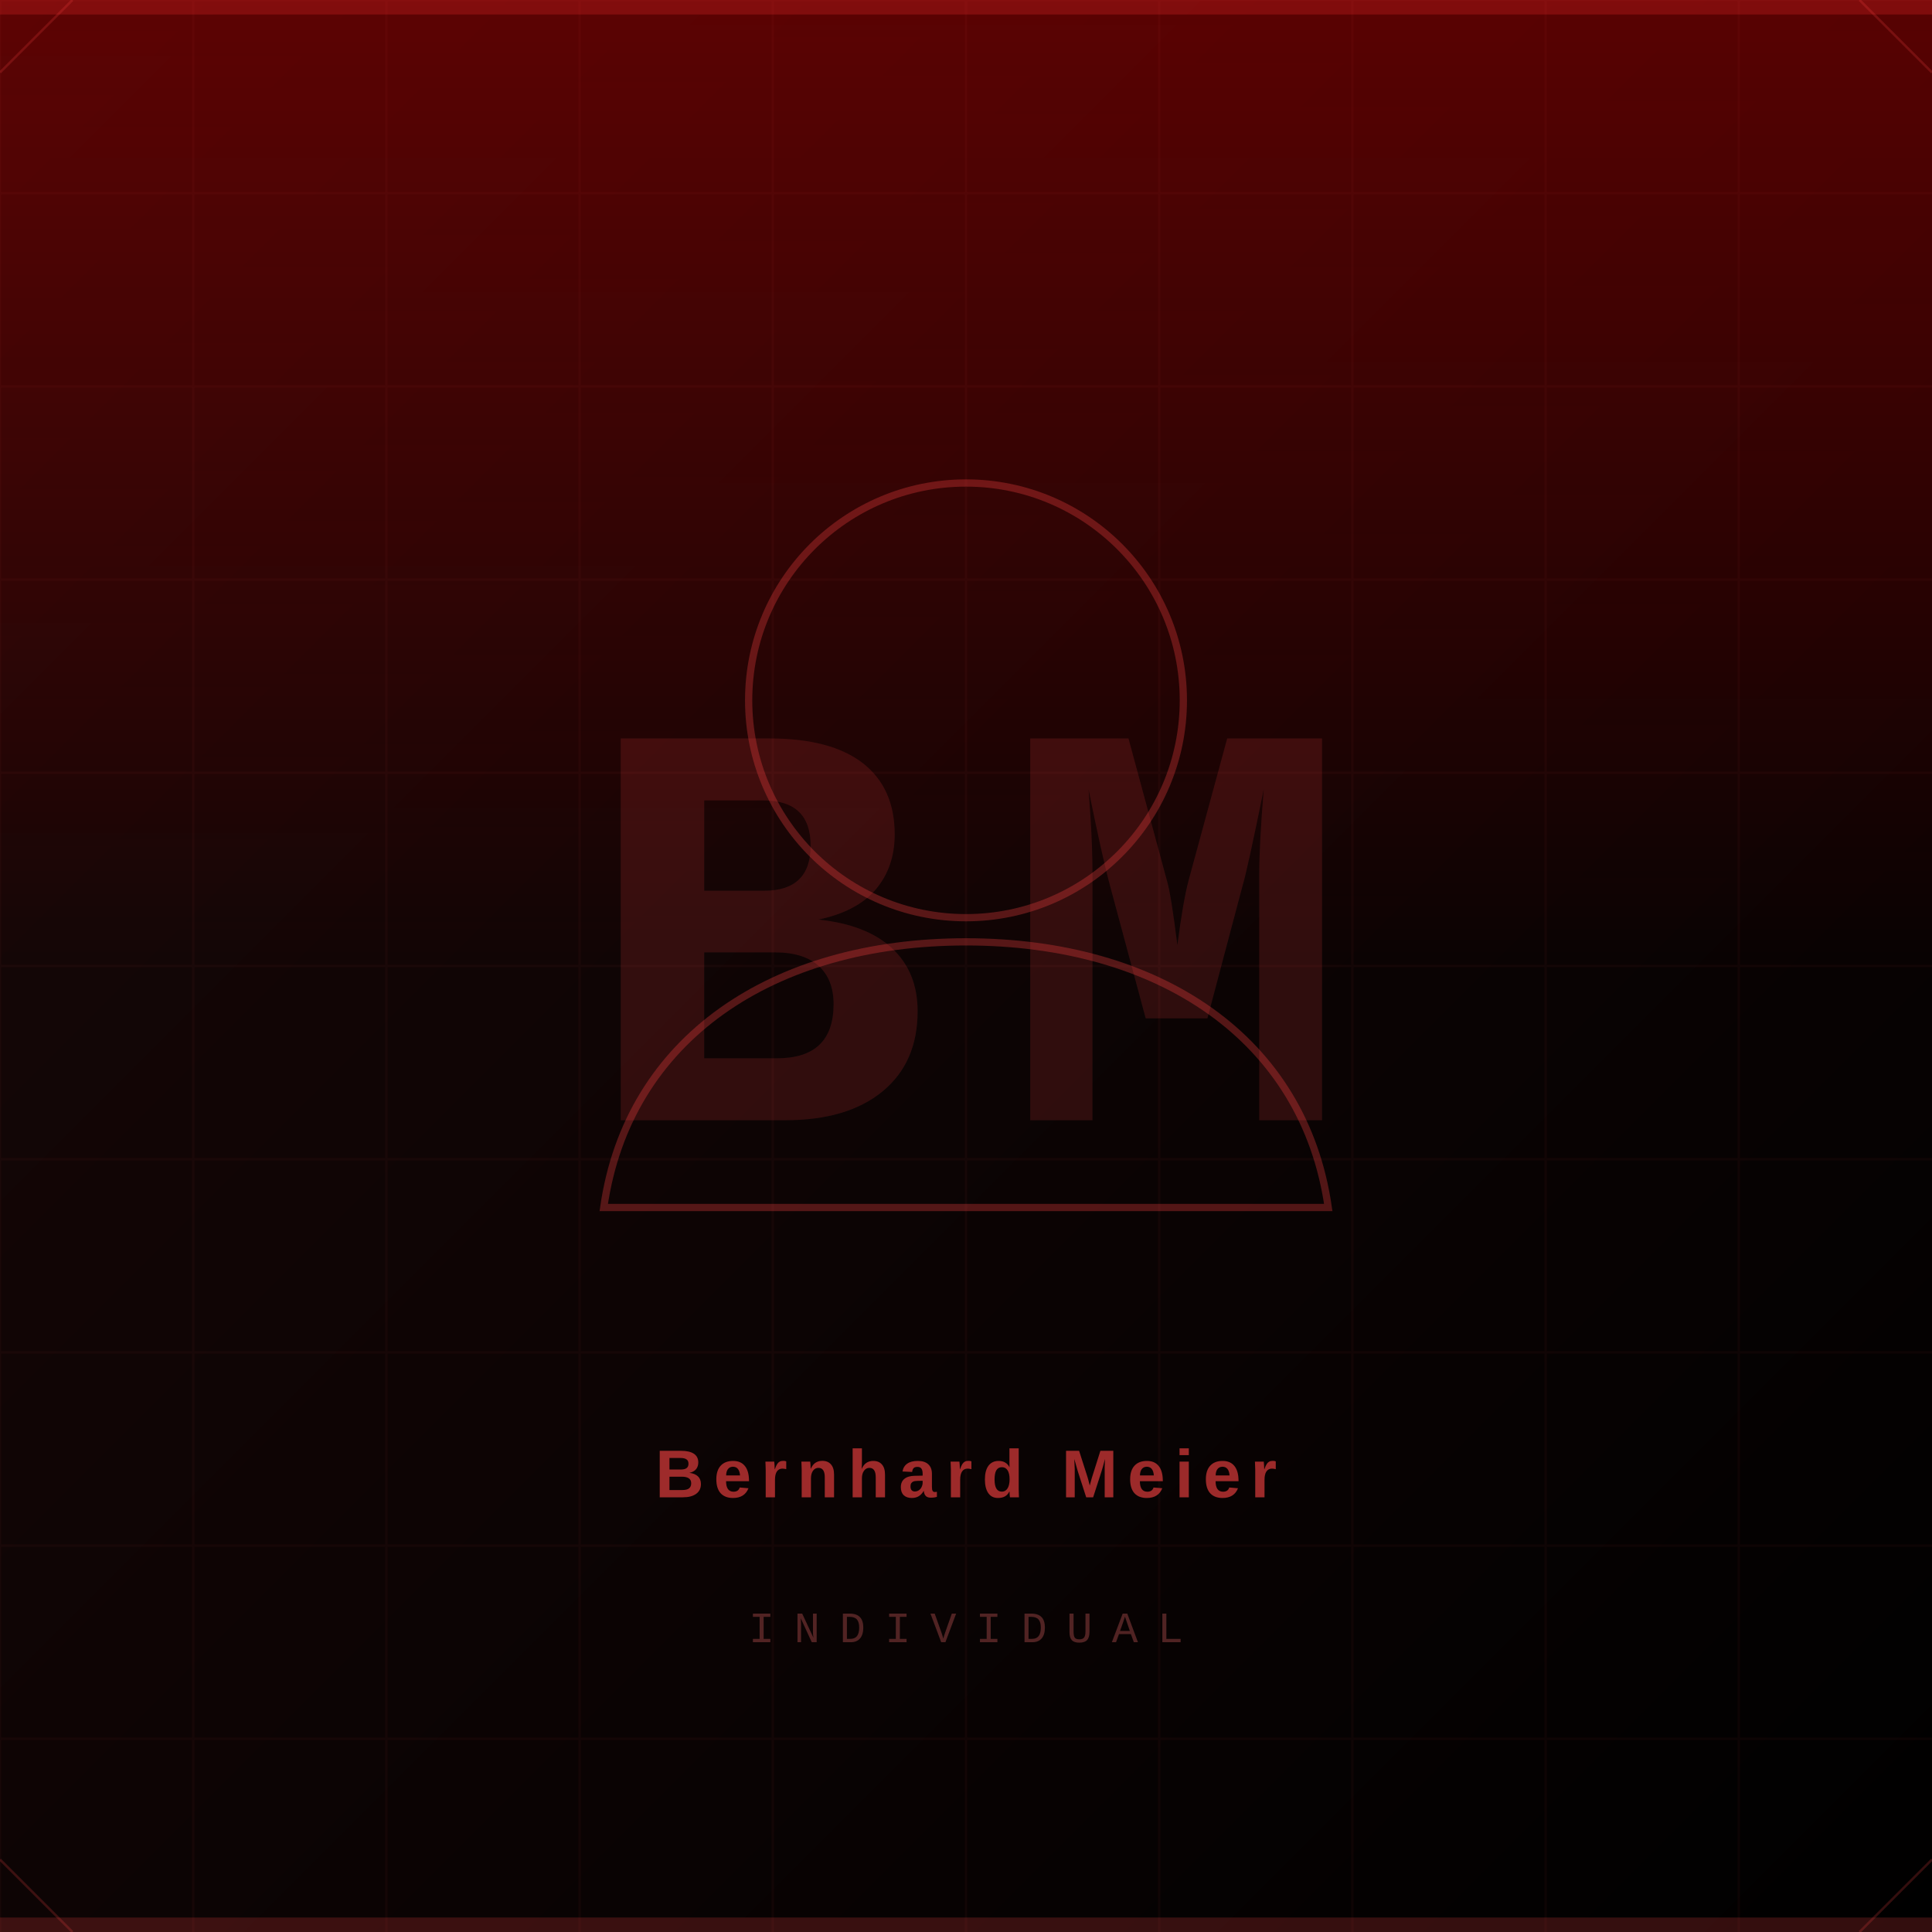
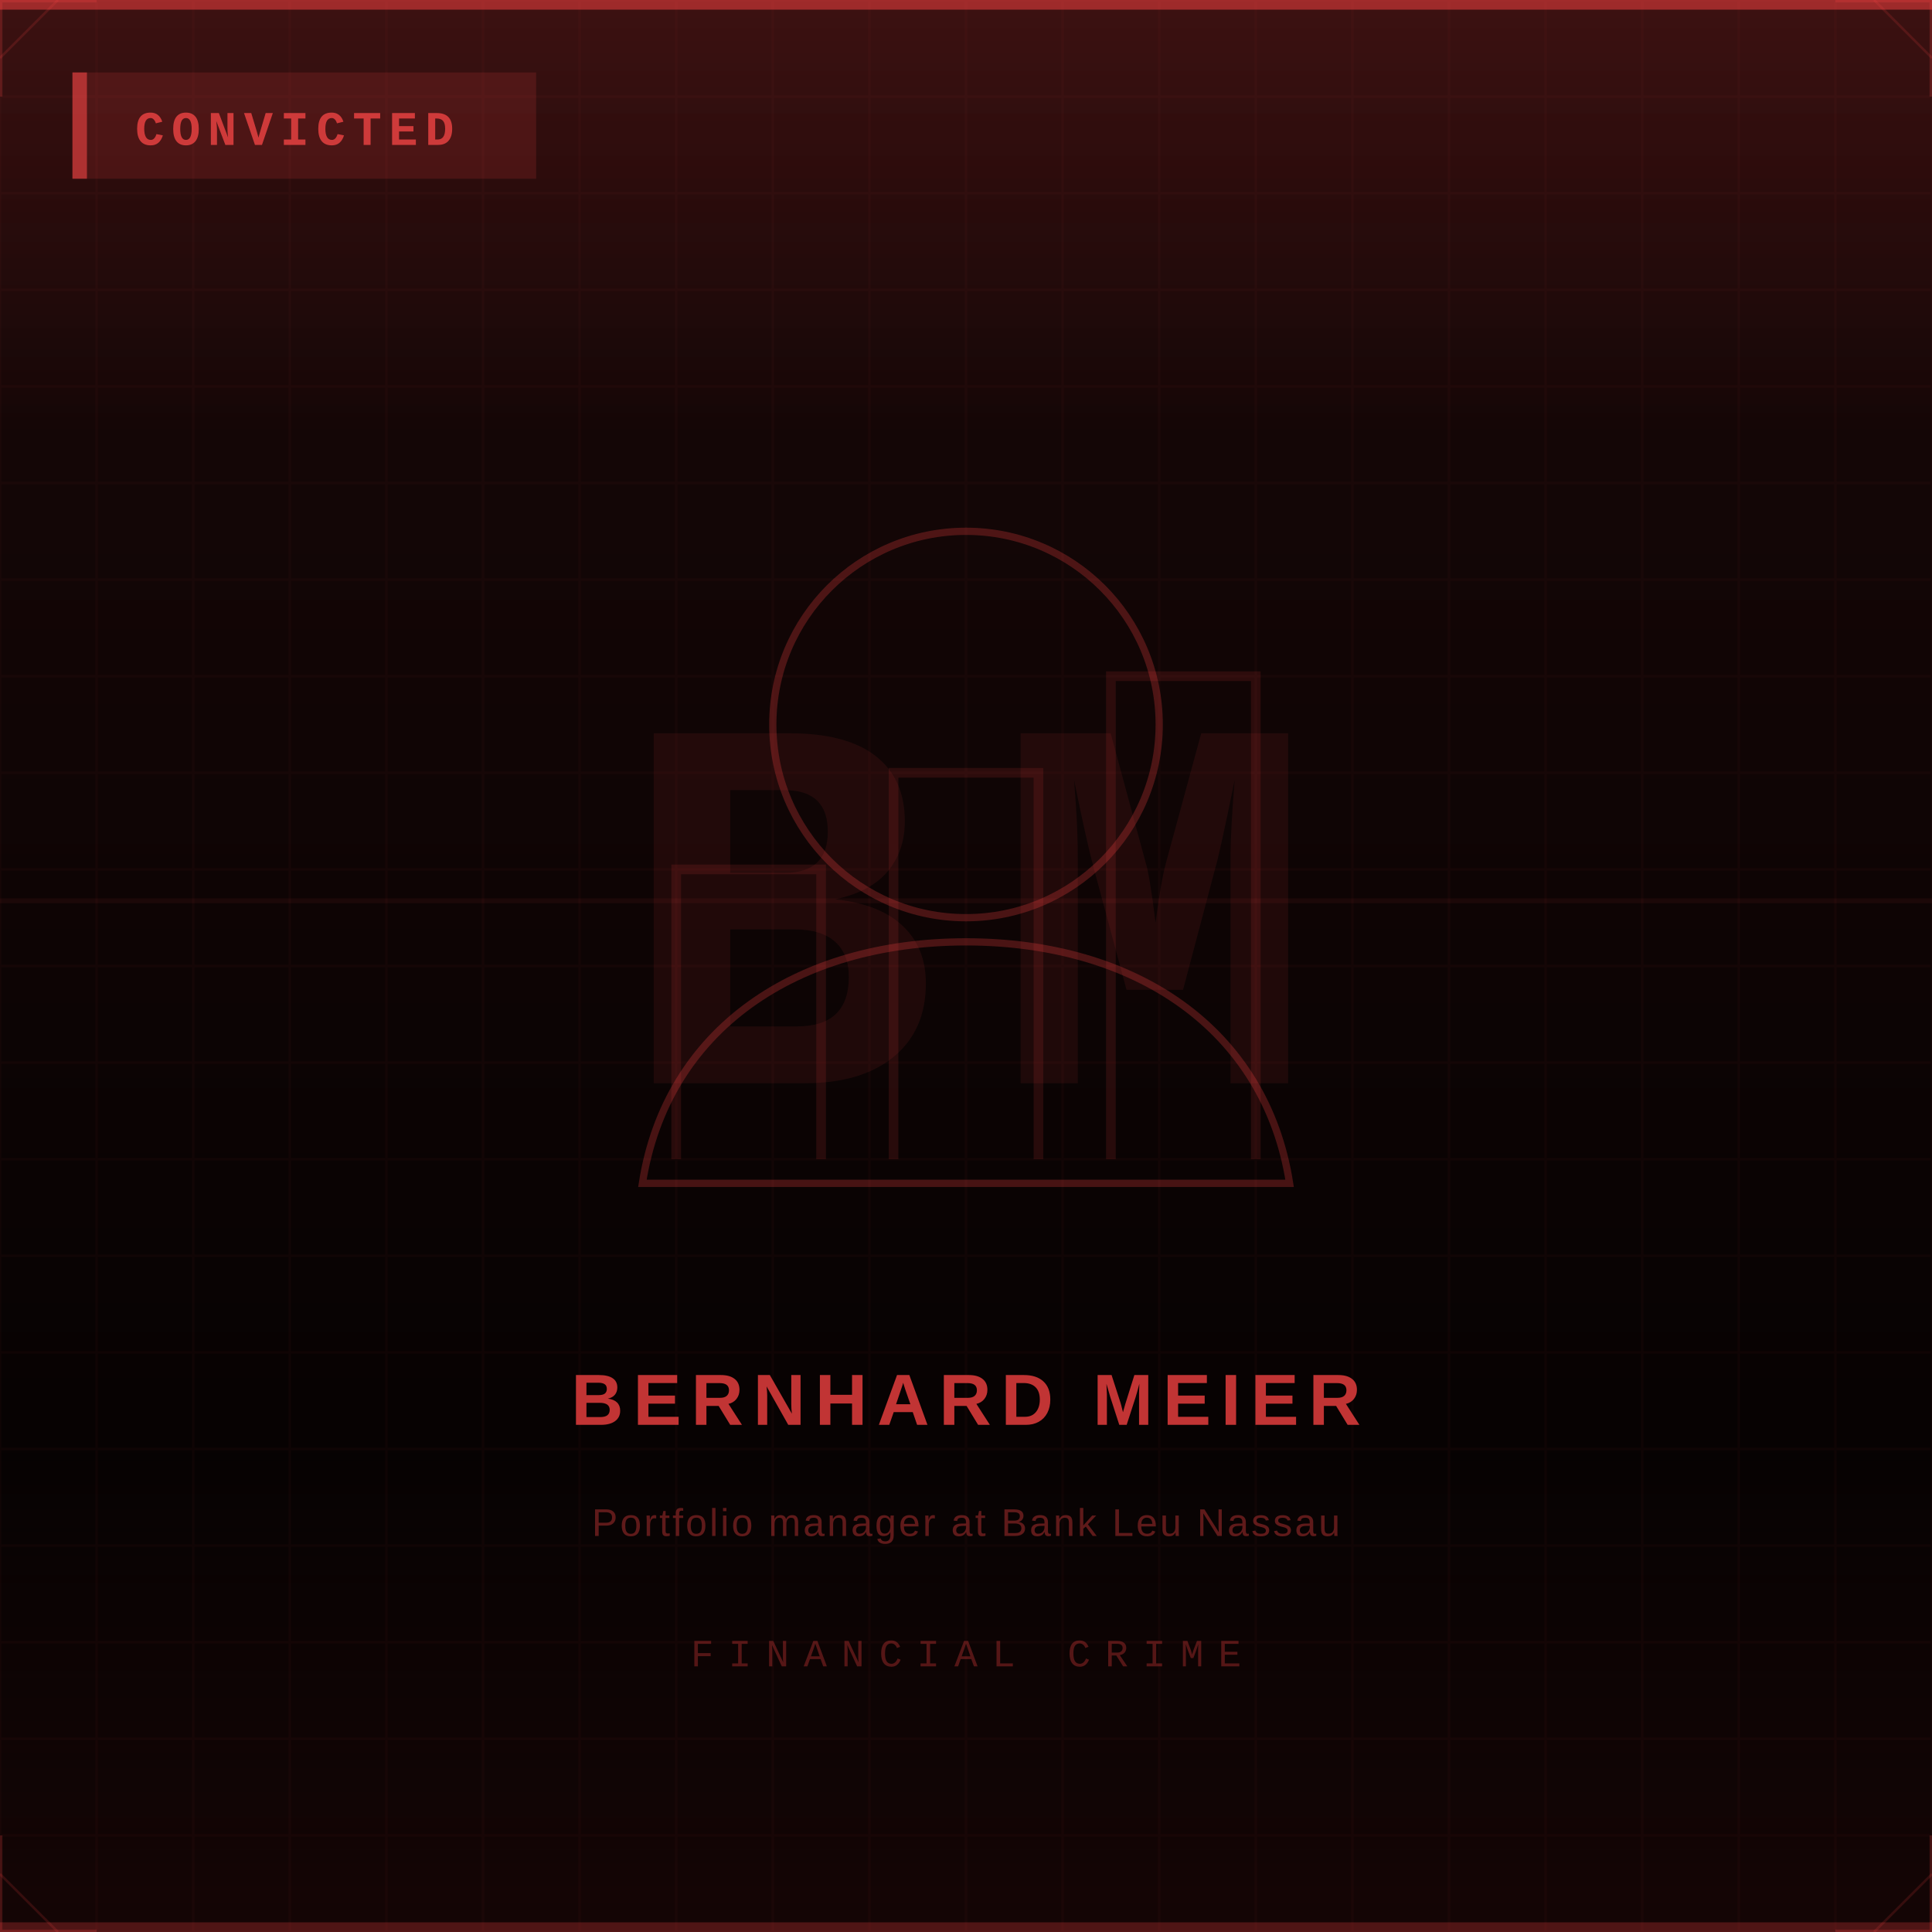
<svg xmlns="http://www.w3.org/2000/svg" width="400" height="400" viewBox="0 0 400 400">
  <defs>
-     <linearGradient id="bg" x1="0" y1="0" x2="1" y2="1">
+     <linearGradient id="bg" x1="0" y1="0" x2="0" y2="1">
      <stop offset="0%" stop-color="#1a0808" />
      <stop offset="100%" stop-color="#000000" />
    </linearGradient>
-     <linearGradient id="accent" x1="0" y1="0" x2="0" y2="1">
-       <stop offset="0%" stop-color="#8b0000" stop-opacity="0.6" />
-       <stop offset="100%" stop-color="#8b0000" stop-opacity="0" />
+     <linearGradient id="glow" x1="0" y1="0" x2="0" y2="1">
+       <stop offset="0%" stop-color="#ff4444" stop-opacity="0.15" />
+       <stop offset="50%" stop-color="#ff4444" stop-opacity="0" />
+     </linearGradient>
+     <linearGradient id="bottomFade" x1="0" y1="0" x2="0" y2="1">
+       <stop offset="0%" stop-color="#ff4444" stop-opacity="0" />
+       <stop offset="100%" stop-color="#ff4444" stop-opacity="0.08" />
    </linearGradient>
  </defs>
  <rect width="400" height="400" fill="url(#bg)" />
-   <rect x="0" y="0" width="400" height="3" fill="#ff4444" opacity="0.4" />
-   <rect x="0" y="397" width="400" height="3" fill="#ff4444" opacity="0.2" />
-   <rect width="400" height="200" fill="url(#accent)" />
-   <g opacity="0.04" stroke="#ff4444" stroke-width="0.5">
+   <rect width="400" height="180" fill="url(#glow)" />
+   <rect y="300" width="400" height="100" fill="url(#bottomFade)" />
+   <g opacity="0.035" stroke="#ff4444" stroke-width="0.5">
    <line x1="0" y1="0" x2="0" y2="400" />
+     <line x1="20" y1="0" x2="20" y2="400" />
    <line x1="40" y1="0" x2="40" y2="400" />
+     <line x1="60" y1="0" x2="60" y2="400" />
    <line x1="80" y1="0" x2="80" y2="400" />
+     <line x1="100" y1="0" x2="100" y2="400" />
    <line x1="120" y1="0" x2="120" y2="400" />
+     <line x1="140" y1="0" x2="140" y2="400" />
    <line x1="160" y1="0" x2="160" y2="400" />
+     <line x1="180" y1="0" x2="180" y2="400" />
    <line x1="200" y1="0" x2="200" y2="400" />
+     <line x1="220" y1="0" x2="220" y2="400" />
    <line x1="240" y1="0" x2="240" y2="400" />
+     <line x1="260" y1="0" x2="260" y2="400" />
    <line x1="280" y1="0" x2="280" y2="400" />
+     <line x1="300" y1="0" x2="300" y2="400" />
    <line x1="320" y1="0" x2="320" y2="400" />
+     <line x1="340" y1="0" x2="340" y2="400" />
    <line x1="360" y1="0" x2="360" y2="400" />
+     <line x1="380" y1="0" x2="380" y2="400" />
+     <line x1="400" y1="0" x2="400" y2="400" />
    <line x1="0" y1="0" x2="400" y2="0" />
+     <line x1="0" y1="20" x2="400" y2="20" />
    <line x1="0" y1="40" x2="400" y2="40" />
+     <line x1="0" y1="60" x2="400" y2="60" />
    <line x1="0" y1="80" x2="400" y2="80" />
+     <line x1="0" y1="100" x2="400" y2="100" />
    <line x1="0" y1="120" x2="400" y2="120" />
+     <line x1="0" y1="140" x2="400" y2="140" />
    <line x1="0" y1="160" x2="400" y2="160" />
+     <line x1="0" y1="180" x2="400" y2="180" />
    <line x1="0" y1="200" x2="400" y2="200" />
+     <line x1="0" y1="220" x2="400" y2="220" />
    <line x1="0" y1="240" x2="400" y2="240" />
+     <line x1="0" y1="260" x2="400" y2="260" />
    <line x1="0" y1="280" x2="400" y2="280" />
+     <line x1="0" y1="300" x2="400" y2="300" />
    <line x1="0" y1="320" x2="400" y2="320" />
+     <line x1="0" y1="340" x2="400" y2="340" />
    <line x1="0" y1="360" x2="400" y2="360" />
+     <line x1="0" y1="380" x2="400" y2="380" />
+     <line x1="0" y1="400" x2="400" y2="400" />
  </g>
-   <text x="200" y="200" font-family="'Courier New',monospace" font-size="120" font-weight="900" fill="#ff4444" opacity="0.15" text-anchor="middle" dominant-baseline="central" letter-spacing="15">BM</text>
-   <circle cx="200" cy="145" r="45" fill="none" stroke="#ff4444" stroke-width="1.5" opacity="0.3" />
-   <path d="M200 195 C160 195 130 215 125 250 L275 250 C270 215 240 195 200 195Z" fill="none" stroke="#ff4444" stroke-width="1.5" opacity="0.3" />
-   <text x="200" y="310" font-family="'Helvetica Neue',Arial,sans-serif" font-size="14" font-weight="700" fill="#ff4444" opacity="0.6" text-anchor="middle" letter-spacing="2">Bernhard Meier</text>
-   <text x="200" y="340" font-family="'Courier New',monospace" font-size="9" fill="#994444" opacity="0.5" text-anchor="middle" letter-spacing="4">INDIVIDUAL</text>
-   <line x1="0" y1="15" x2="15" y2="0" stroke="#ff4444" stroke-width="0.5" opacity="0.2" />
-   <line x1="385" y1="0" x2="400" y2="15" stroke="#ff4444" stroke-width="0.5" opacity="0.2" />
-   <line x1="0" y1="385" x2="15" y2="400" stroke="#ff4444" stroke-width="0.5" opacity="0.2" />
-   <line x1="385" y1="400" x2="400" y2="385" stroke="#ff4444" stroke-width="0.5" opacity="0.2" />
+   <rect x="0" y="186" width="400" height="1" fill="#ff4444" opacity="0.06" />
+   <rect x="0" y="0" width="400" height="2" fill="#ff4444" opacity="0.5" />
+   <path d="M140 240 L140 180 L170 180 L170 240 M185 240 L185 160 L215 160 L215 240 M230 240 L230 140 L260 140 L260 240" fill="none" stroke="#ff4444" stroke-width="2" opacity="0.12" />
+   <text x="200" y="195" font-family="'Courier New',monospace" font-size="110" font-weight="900" fill="#ff4444" opacity="0.08" text-anchor="middle" dominant-baseline="central" letter-spacing="12">BM</text>
+   <circle cx="200" cy="150" r="40" fill="none" stroke="#ff4444" stroke-width="1.5" opacity="0.25" />
+   <path d="M200 195 C165 195 138 213 133 245 L267 245 C262 213 235 195 200 195Z" fill="none" stroke="#ff4444" stroke-width="1.5" opacity="0.25" />
+   <rect x="15" y="15" width="96" height="22" fill="#ef4444" opacity="0.15" />
+   <rect x="15" y="15" width="3" height="22" fill="#ef4444" opacity="0.6" />
+   <text x="28" y="30" font-family="'Courier New',monospace" font-size="10" font-weight="700" fill="#ef4444" opacity="0.8" letter-spacing="1.5">CONVICTED</text>
+   <text x="200" y="295" font-family="'Helvetica Neue',Arial,sans-serif" font-size="15" font-weight="700" fill="#ff4444" opacity="0.75" text-anchor="middle" letter-spacing="2">BERNHARD MEIER</text>
+   <text x="200" y="318" font-family="'Helvetica Neue',Arial,sans-serif" font-size="8" fill="#ff4444" opacity="0.35" text-anchor="middle" letter-spacing="0.5">Portfolio manager at Bank Leu Nassau</text>
+   <text x="200" y="345" font-family="'Courier New',monospace" font-size="8" fill="#ff4444" opacity="0.3" text-anchor="middle" letter-spacing="3">FINANCIAL CRIME</text>
+   <polyline points="0,20 0,0 20,0" fill="none" stroke="#ff4444" stroke-width="1" opacity="0.2" />
+   <polyline points="380,0 400,0 400,20" fill="none" stroke="#ff4444" stroke-width="1" opacity="0.2" />
+   <polyline points="0,380 0,400 20,400" fill="none" stroke="#ff4444" stroke-width="1" opacity="0.2" />
+   <polyline points="380,400 400,400 400,380" fill="none" stroke="#ff4444" stroke-width="1" opacity="0.2" />
+   <rect x="0" y="398" width="400" height="2" fill="#ff4444" opacity="0.25" />
+   <line x1="0" y1="12" x2="12" y2="0" stroke="#ff4444" stroke-width="0.5" opacity="0.15" />
+   <line x1="388" y1="0" x2="400" y2="12" stroke="#ff4444" stroke-width="0.5" opacity="0.15" />
+   <line x1="0" y1="388" x2="12" y2="400" stroke="#ff4444" stroke-width="0.5" opacity="0.15" />
+   <line x1="388" y1="400" x2="400" y2="388" stroke="#ff4444" stroke-width="0.5" opacity="0.15" />
</svg>
